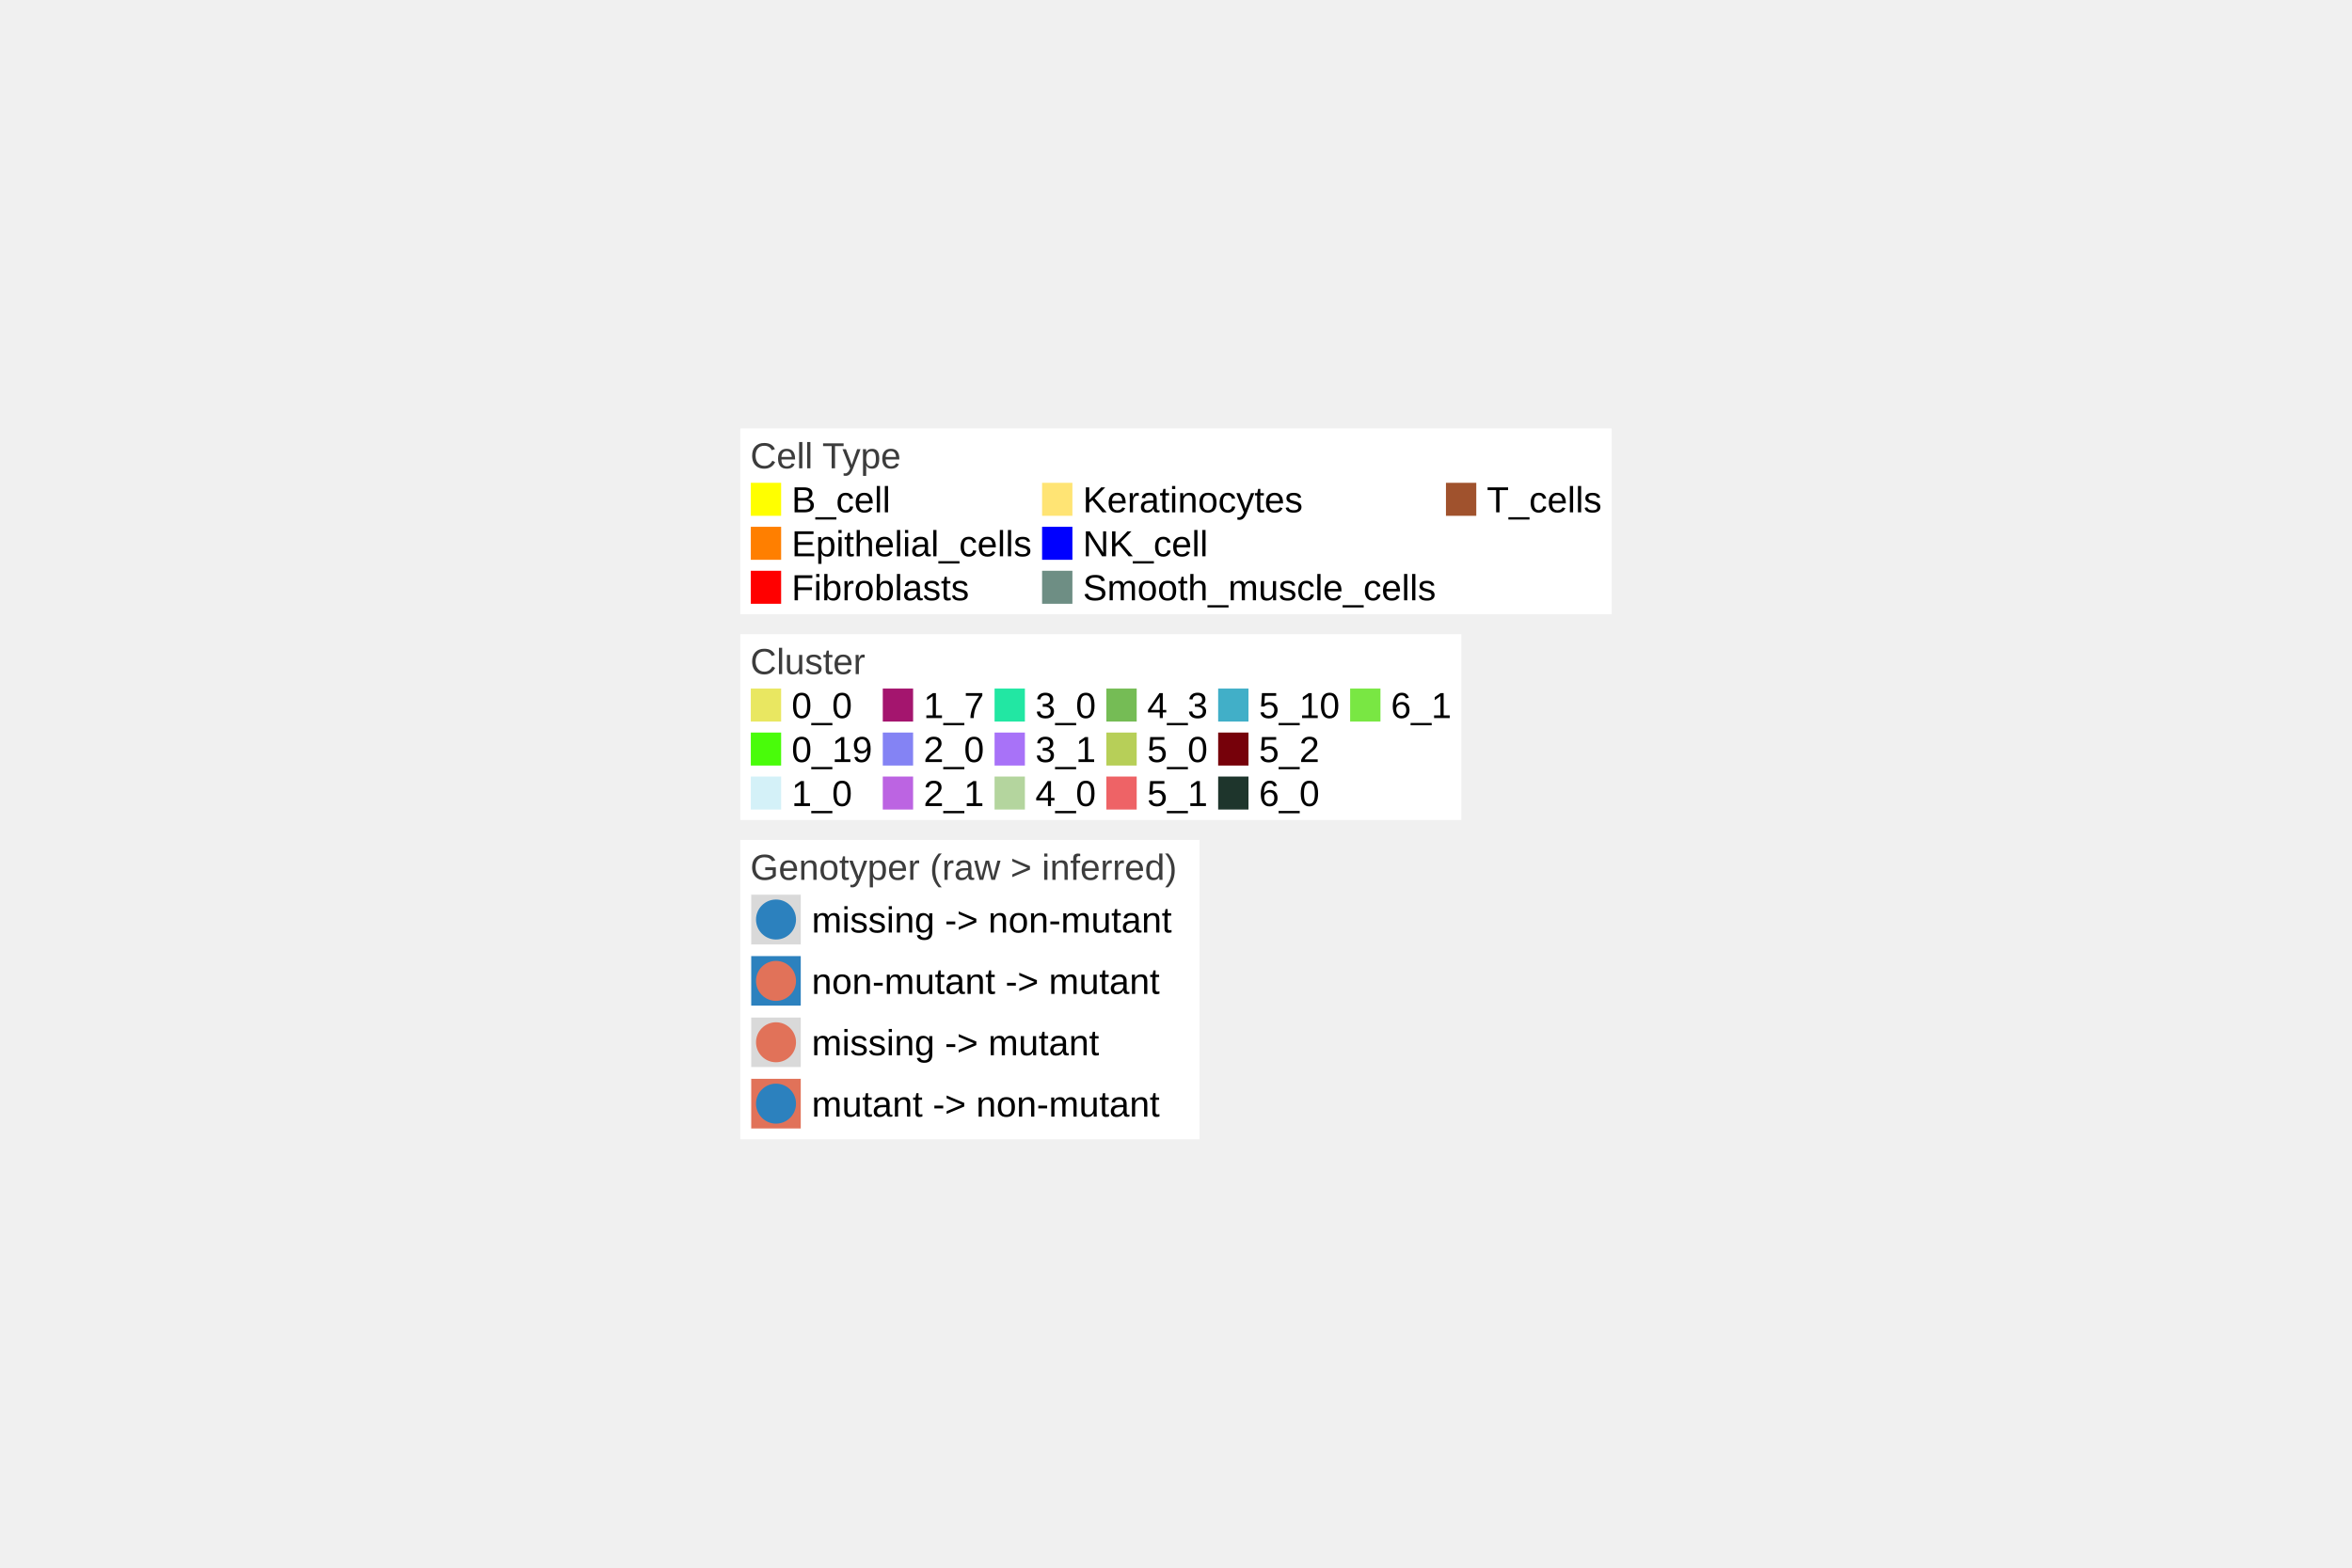
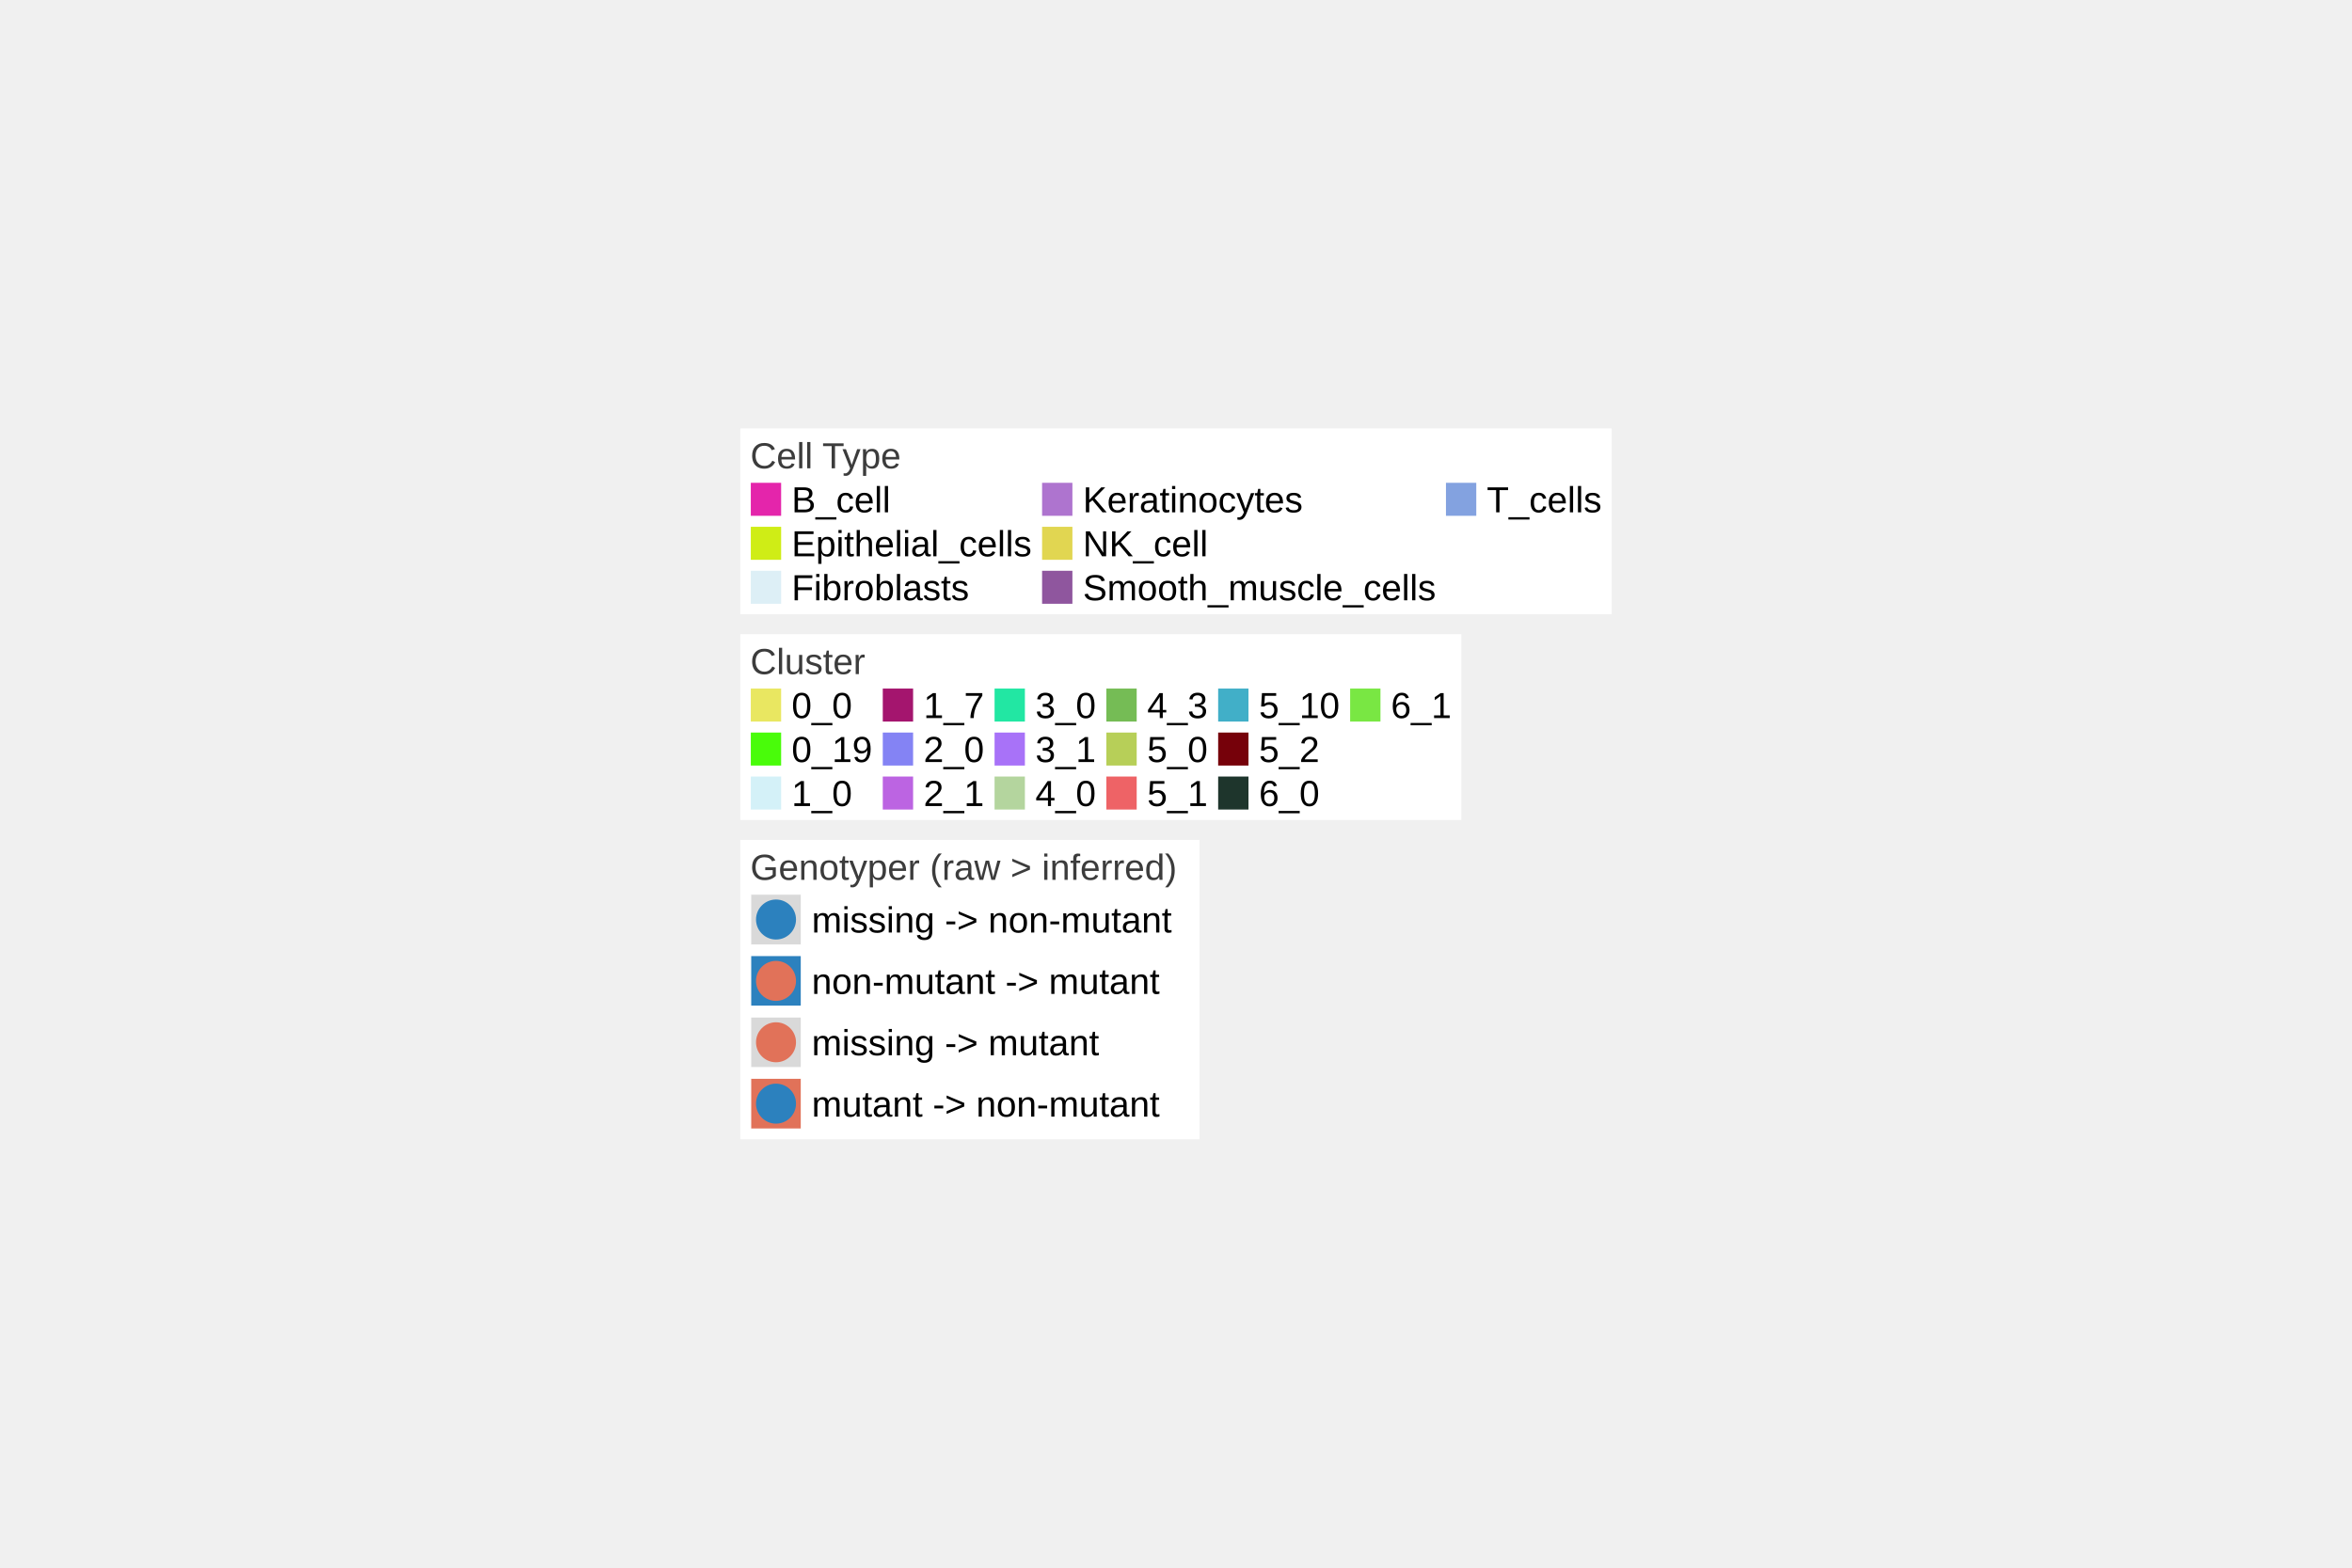
<svg xmlns="http://www.w3.org/2000/svg" width="1296.00pt" height="864.00pt" viewBox="0 0 1296.00 864.00">
  <g class="svglite">
    <defs>
      <style type="text/css">
    .svglite line, .svglite polyline, .svglite polygon, .svglite path, .svglite rect, .svglite circle {
      fill: none;
      stroke: #000000;
      stroke-linecap: round;
      stroke-linejoin: round;
      stroke-miterlimit: 10.00;
    }
    .svglite text {
      white-space: pre;
    }
    .svglite g.glyphgroup path {
      fill: inherit;
      stroke: none;
    }
  </style>
    </defs>
    <rect width="100%" height="100%" style="stroke: none; fill: none;" />
    <defs>
      <clipPath id="cpMC4wMHwxMjk2LjAwfDAuMDB8ODY0LjAw">
        <rect x="0.00" y="0.00" width="1296.00" height="864.00" />
      </clipPath>
    </defs>
    <g clip-path="url(#cpMC4wMHwxMjk2LjAwfDAuMDB8ODY0LjAw)">
      <rect x="407.95" y="236.09" width="480.10" height="102.44" style="stroke-width: 1.07; stroke: none; fill: #FFFFFF;" />
      <text x="413.43" y="258.11" style="font-size: 20.00px;fill: #3C3C3C; font-family: &quot;Arial&quot;;" textLength="83.00px" lengthAdjust="spacingAndGlyphs">Cell Type</text>
      <rect x="413.43" y="265.81" width="17.28" height="18.76" style="stroke-width: 1.07; stroke: #FFFFFF; fill: #FFFFFF;" />
-       <rect x="413.71" y="266.09" width="16.71" height="18.19" style="stroke-width: 0.43; stroke: none; stroke-linecap: butt; stroke-linejoin: miter; fill: #FFFF00;" />
+       <rect x="413.71" y="266.09" width="16.71" height="18.19" style="stroke-width: 0.43; stroke: none; stroke-linecap: butt; stroke-linejoin: miter; fill: #E425AB;" />
      <rect x="413.43" y="290.05" width="17.28" height="18.76" style="stroke-width: 1.07; stroke: #FFFFFF; fill: #FFFFFF;" />
-       <rect x="413.71" y="290.33" width="16.71" height="18.19" style="stroke-width: 0.43; stroke: none; stroke-linecap: butt; stroke-linejoin: miter; fill: #FF7F00;" />
+       <rect x="413.71" y="290.33" width="16.71" height="18.19" style="stroke-width: 0.43; stroke: none; stroke-linecap: butt; stroke-linejoin: miter; fill: #CFED16;" />
      <rect x="413.43" y="314.29" width="17.28" height="18.76" style="stroke-width: 1.07; stroke: #FFFFFF; fill: #FFFFFF;" />
-       <rect x="413.71" y="314.57" width="16.71" height="18.19" style="stroke-width: 0.43; stroke: none; stroke-linecap: butt; stroke-linejoin: miter; fill: #FF0000;" />
+       <rect x="413.71" y="314.57" width="16.71" height="18.19" style="stroke-width: 0.43; stroke: none; stroke-linecap: butt; stroke-linejoin: miter; fill: #DDEFF6;" />
      <rect x="573.93" y="265.81" width="17.28" height="18.76" style="stroke-width: 1.07; stroke: #FFFFFF; fill: #FFFFFF;" />
-       <rect x="574.21" y="266.09" width="16.71" height="18.19" style="stroke-width: 0.43; stroke: none; stroke-linecap: butt; stroke-linejoin: miter; fill: #FFE474;" />
+       <rect x="574.21" y="266.09" width="16.71" height="18.19" style="stroke-width: 0.43; stroke: none; stroke-linecap: butt; stroke-linejoin: miter; fill: #AE74CF;" />
      <rect x="573.93" y="290.05" width="17.28" height="18.76" style="stroke-width: 1.07; stroke: #FFFFFF; fill: #FFFFFF;" />
-       <rect x="574.21" y="290.33" width="16.71" height="18.19" style="stroke-width: 0.43; stroke: none; stroke-linecap: butt; stroke-linejoin: miter; fill: #0000FF;" />
+       <rect x="574.21" y="290.33" width="16.71" height="18.19" style="stroke-width: 0.43; stroke: none; stroke-linecap: butt; stroke-linejoin: miter; fill: #E1D651;" />
      <rect x="573.93" y="314.29" width="17.28" height="18.76" style="stroke-width: 1.07; stroke: #FFFFFF; fill: #FFFFFF;" />
-       <rect x="574.21" y="314.57" width="16.71" height="18.19" style="stroke-width: 0.43; stroke: none; stroke-linecap: butt; stroke-linejoin: miter; fill: #6E8E84;" />
+       <rect x="574.21" y="314.57" width="16.71" height="18.19" style="stroke-width: 0.43; stroke: none; stroke-linecap: butt; stroke-linejoin: miter; fill: #8F569E;" />
      <rect x="796.47" y="265.81" width="17.28" height="18.76" style="stroke-width: 1.07; stroke: #FFFFFF; fill: #FFFFFF;" />
-       <rect x="796.75" y="266.09" width="16.71" height="18.19" style="stroke-width: 0.43; stroke: none; stroke-linecap: butt; stroke-linejoin: miter; fill: #A0522D;" />
+       <rect x="796.75" y="266.09" width="16.71" height="18.19" style="stroke-width: 0.43; stroke: none; stroke-linecap: butt; stroke-linejoin: miter; fill: #83A2E0;" />
      <text x="436.19" y="282.35" style="font-size: 20.00px; font-family: &quot;Arial&quot;;" textLength="54.47px" lengthAdjust="spacingAndGlyphs">B_cell</text>
      <text x="436.19" y="306.59" style="font-size: 20.00px; font-family: &quot;Arial&quot;;" textLength="132.28px" lengthAdjust="spacingAndGlyphs">Epithelial_cells</text>
      <text x="436.19" y="330.83" style="font-size: 20.00px; font-family: &quot;Arial&quot;;" textLength="97.81px" lengthAdjust="spacingAndGlyphs">Fibroblasts</text>
      <text x="596.69" y="282.35" style="font-size: 20.00px; font-family: &quot;Arial&quot;;" textLength="121.19px" lengthAdjust="spacingAndGlyphs">Keratinocytes</text>
      <text x="596.69" y="306.59" style="font-size: 20.00px; font-family: &quot;Arial&quot;;" textLength="68.91px" lengthAdjust="spacingAndGlyphs">NK_cell</text>
      <text x="596.69" y="330.83" style="font-size: 20.00px; font-family: &quot;Arial&quot;;" textLength="194.53px" lengthAdjust="spacingAndGlyphs">Smooth_muscle_cells</text>
      <text x="819.23" y="282.35" style="font-size: 20.00px; font-family: &quot;Arial&quot;;" textLength="63.34px" lengthAdjust="spacingAndGlyphs">T_cells</text>
      <rect x="407.95" y="349.49" width="397.31" height="102.44" style="stroke-width: 1.07; stroke: none; fill: #FFFFFF;" />
      <text x="413.43" y="371.51" style="font-size: 20.00px;fill: #3C3C3C; font-family: &quot;Arial&quot;;" textLength="63.34px" lengthAdjust="spacingAndGlyphs">Cluster</text>
      <rect x="413.43" y="379.21" width="17.28" height="18.76" style="stroke-width: 1.07; stroke: #FFFFFF; fill: #FFFFFF;" />
      <rect x="413.71" y="379.49" width="16.71" height="18.19" style="stroke-width: 0.43; stroke: none; stroke-linecap: butt; stroke-linejoin: miter; fill: #E9E761;" />
      <rect x="413.43" y="403.45" width="17.28" height="18.76" style="stroke-width: 1.07; stroke: #FFFFFF; fill: #FFFFFF;" />
      <rect x="413.71" y="403.73" width="16.71" height="18.19" style="stroke-width: 0.43; stroke: none; stroke-linecap: butt; stroke-linejoin: miter; fill: #49FC0A;" />
      <rect x="413.43" y="427.69" width="17.28" height="18.76" style="stroke-width: 1.07; stroke: #FFFFFF; fill: #FFFFFF;" />
      <rect x="413.71" y="427.97" width="16.71" height="18.19" style="stroke-width: 0.43; stroke: none; stroke-linecap: butt; stroke-linejoin: miter; fill: #D4F1F8;" />
      <rect x="486.15" y="379.21" width="17.28" height="18.76" style="stroke-width: 1.07; stroke: #FFFFFF; fill: #FFFFFF;" />
      <rect x="486.43" y="379.49" width="16.71" height="18.19" style="stroke-width: 0.43; stroke: none; stroke-linecap: butt; stroke-linejoin: miter; fill: #A4156E;" />
      <rect x="486.15" y="403.45" width="17.28" height="18.76" style="stroke-width: 1.07; stroke: #FFFFFF; fill: #FFFFFF;" />
      <rect x="486.43" y="403.73" width="16.71" height="18.19" style="stroke-width: 0.43; stroke: none; stroke-linecap: butt; stroke-linejoin: miter; fill: #8483F4;" />
      <rect x="486.15" y="427.69" width="17.28" height="18.76" style="stroke-width: 1.07; stroke: #FFFFFF; fill: #FFFFFF;" />
      <rect x="486.43" y="427.97" width="16.71" height="18.19" style="stroke-width: 0.43; stroke: none; stroke-linecap: butt; stroke-linejoin: miter; fill: #BC64E2;" />
      <rect x="547.75" y="379.21" width="17.28" height="18.76" style="stroke-width: 1.07; stroke: #FFFFFF; fill: #FFFFFF;" />
      <rect x="548.03" y="379.49" width="16.71" height="18.19" style="stroke-width: 0.43; stroke: none; stroke-linecap: butt; stroke-linejoin: miter; fill: #22E7A3;" />
      <rect x="547.75" y="403.45" width="17.28" height="18.76" style="stroke-width: 1.07; stroke: #FFFFFF; fill: #FFFFFF;" />
      <rect x="548.03" y="403.73" width="16.71" height="18.19" style="stroke-width: 0.43; stroke: none; stroke-linecap: butt; stroke-linejoin: miter; fill: #A872F8;" />
      <rect x="547.75" y="427.69" width="17.28" height="18.76" style="stroke-width: 1.07; stroke: #FFFFFF; fill: #FFFFFF;" />
      <rect x="548.03" y="427.97" width="16.71" height="18.19" style="stroke-width: 0.43; stroke: none; stroke-linecap: butt; stroke-linejoin: miter; fill: #B4D59E;" />
      <rect x="609.35" y="379.21" width="17.28" height="18.76" style="stroke-width: 1.07; stroke: #FFFFFF; fill: #FFFFFF;" />
      <rect x="609.63" y="379.49" width="16.71" height="18.19" style="stroke-width: 0.43; stroke: none; stroke-linecap: butt; stroke-linejoin: miter; fill: #75BC55;" />
      <rect x="609.35" y="403.45" width="17.28" height="18.76" style="stroke-width: 1.07; stroke: #FFFFFF; fill: #FFFFFF;" />
      <rect x="609.63" y="403.73" width="16.71" height="18.19" style="stroke-width: 0.43; stroke: none; stroke-linecap: butt; stroke-linejoin: miter; fill: #B7CF58;" />
      <rect x="609.35" y="427.69" width="17.28" height="18.76" style="stroke-width: 1.07; stroke: #FFFFFF; fill: #FFFFFF;" />
      <rect x="609.63" y="427.97" width="16.71" height="18.19" style="stroke-width: 0.43; stroke: none; stroke-linecap: butt; stroke-linejoin: miter; fill: #EE6366;" />
      <rect x="670.95" y="379.21" width="17.28" height="18.76" style="stroke-width: 1.07; stroke: #FFFFFF; fill: #FFFFFF;" />
      <rect x="671.23" y="379.49" width="16.71" height="18.19" style="stroke-width: 0.43; stroke: none; stroke-linecap: butt; stroke-linejoin: miter; fill: #41AFC8;" />
      <rect x="670.95" y="403.45" width="17.28" height="18.76" style="stroke-width: 1.07; stroke: #FFFFFF; fill: #FFFFFF;" />
      <rect x="671.23" y="403.73" width="16.71" height="18.19" style="stroke-width: 0.43; stroke: none; stroke-linecap: butt; stroke-linejoin: miter; fill: #76010A;" />
      <rect x="670.95" y="427.69" width="17.28" height="18.76" style="stroke-width: 1.07; stroke: #FFFFFF; fill: #FFFFFF;" />
      <rect x="671.23" y="427.97" width="16.71" height="18.19" style="stroke-width: 0.43; stroke: none; stroke-linecap: butt; stroke-linejoin: miter; fill: #1E352C;" />
      <rect x="743.67" y="379.21" width="17.28" height="18.76" style="stroke-width: 1.07; stroke: #FFFFFF; fill: #FFFFFF;" />
      <rect x="743.95" y="379.49" width="16.71" height="18.19" style="stroke-width: 0.43; stroke: none; stroke-linecap: butt; stroke-linejoin: miter; fill: #79E743;" />
      <text x="436.19" y="395.75" style="font-size: 20.00px; font-family: &quot;Arial&quot;;" textLength="33.38px" lengthAdjust="spacingAndGlyphs">0_0</text>
      <text x="436.19" y="419.99" style="font-size: 20.00px; font-family: &quot;Arial&quot;;" textLength="44.50px" lengthAdjust="spacingAndGlyphs">0_19</text>
      <text x="436.19" y="444.23" style="font-size: 20.00px; font-family: &quot;Arial&quot;;" textLength="33.38px" lengthAdjust="spacingAndGlyphs">1_0</text>
      <text x="508.91" y="395.75" style="font-size: 20.00px; font-family: &quot;Arial&quot;;" textLength="33.38px" lengthAdjust="spacingAndGlyphs">1_7</text>
      <text x="508.91" y="419.99" style="font-size: 20.00px; font-family: &quot;Arial&quot;;" textLength="33.38px" lengthAdjust="spacingAndGlyphs">2_0</text>
      <text x="508.91" y="444.23" style="font-size: 20.00px; font-family: &quot;Arial&quot;;" textLength="33.38px" lengthAdjust="spacingAndGlyphs">2_1</text>
      <text x="570.51" y="395.75" style="font-size: 20.00px; font-family: &quot;Arial&quot;;" textLength="33.38px" lengthAdjust="spacingAndGlyphs">3_0</text>
      <text x="570.51" y="419.99" style="font-size: 20.00px; font-family: &quot;Arial&quot;;" textLength="33.38px" lengthAdjust="spacingAndGlyphs">3_1</text>
      <text x="570.51" y="444.23" style="font-size: 20.00px; font-family: &quot;Arial&quot;;" textLength="33.38px" lengthAdjust="spacingAndGlyphs">4_0</text>
      <text x="632.11" y="395.75" style="font-size: 20.00px; font-family: &quot;Arial&quot;;" textLength="33.38px" lengthAdjust="spacingAndGlyphs">4_3</text>
      <text x="632.11" y="419.99" style="font-size: 20.00px; font-family: &quot;Arial&quot;;" textLength="33.38px" lengthAdjust="spacingAndGlyphs">5_0</text>
      <text x="632.11" y="444.23" style="font-size: 20.00px; font-family: &quot;Arial&quot;;" textLength="33.38px" lengthAdjust="spacingAndGlyphs">5_1</text>
      <text x="693.71" y="395.75" style="font-size: 20.00px; font-family: &quot;Arial&quot;;" textLength="44.50px" lengthAdjust="spacingAndGlyphs">5_10</text>
      <text x="693.71" y="419.99" style="font-size: 20.00px; font-family: &quot;Arial&quot;;" textLength="33.38px" lengthAdjust="spacingAndGlyphs">5_2</text>
      <text x="693.71" y="444.23" style="font-size: 20.00px; font-family: &quot;Arial&quot;;" textLength="33.38px" lengthAdjust="spacingAndGlyphs">6_0</text>
      <text x="766.43" y="395.75" style="font-size: 20.00px; font-family: &quot;Arial&quot;;" textLength="33.38px" lengthAdjust="spacingAndGlyphs">6_1</text>
      <rect x="407.95" y="462.88" width="253.02" height="165.02" style="stroke-width: 1.07; stroke: none; fill: #FFFFFF;" />
      <text x="413.43" y="484.90" style="font-size: 20.00px;fill: #3C3C3C; font-family: &quot;Arial&quot;;" textLength="235.12px" lengthAdjust="spacingAndGlyphs">Genotyper (raw &gt; inferred)</text>
      <rect x="413.43" y="492.60" width="28.35" height="28.35" style="stroke-width: 1.07; stroke: #FFFFFF; fill: #FFFFFF;" />
      <rect x="413.71" y="492.89" width="27.78" height="27.78" style="stroke-width: 0.43; stroke: #FFFFFF; stroke-linecap: butt; stroke-linejoin: miter; fill: #D9D9D9;" />
      <circle cx="427.60" cy="506.78" r="11.02" style="stroke-width: 0.71; stroke: none; fill: #2C81BE;" />
      <rect x="413.43" y="526.43" width="28.35" height="28.35" style="stroke-width: 1.07; stroke: #FFFFFF; fill: #FFFFFF;" />
      <rect x="413.71" y="526.71" width="27.78" height="27.78" style="stroke-width: 0.43; stroke: #FFFFFF; stroke-linecap: butt; stroke-linejoin: miter; fill: #2C81BE;" />
      <circle cx="427.60" cy="540.60" r="11.02" style="stroke-width: 0.71; stroke: none; fill: #E17259;" />
      <rect x="413.43" y="560.26" width="28.35" height="28.35" style="stroke-width: 1.07; stroke: #FFFFFF; fill: #FFFFFF;" />
      <rect x="413.71" y="560.54" width="27.78" height="27.78" style="stroke-width: 0.43; stroke: #FFFFFF; stroke-linecap: butt; stroke-linejoin: miter; fill: #D9D9D9;" />
      <circle cx="427.60" cy="574.43" r="11.02" style="stroke-width: 0.71; stroke: none; fill: #E17259;" />
      <rect x="413.43" y="594.08" width="28.35" height="28.35" style="stroke-width: 1.07; stroke: #FFFFFF; fill: #FFFFFF;" />
      <rect x="413.71" y="594.36" width="27.78" height="27.78" style="stroke-width: 0.43; stroke: #FFFFFF; stroke-linecap: butt; stroke-linejoin: miter; fill: #E17259;" />
      <circle cx="427.60" cy="608.25" r="11.02" style="stroke-width: 0.71; stroke: none; fill: #2C81BE;" />
      <text x="447.26" y="513.94" style="font-size: 20.00px; font-family: &quot;Arial&quot;;" textLength="198.44px" lengthAdjust="spacingAndGlyphs">missing -&gt; non-mutant</text>
      <text x="447.26" y="547.76" style="font-size: 20.00px; font-family: &quot;Arial&quot;;" textLength="191.81px" lengthAdjust="spacingAndGlyphs">non-mutant -&gt; mutant</text>
      <text x="447.26" y="581.59" style="font-size: 20.00px; font-family: &quot;Arial&quot;;" textLength="158.41px" lengthAdjust="spacingAndGlyphs">missing -&gt; mutant</text>
      <text x="447.26" y="615.42" style="font-size: 20.00px; font-family: &quot;Arial&quot;;" textLength="191.81px" lengthAdjust="spacingAndGlyphs">mutant -&gt; non-mutant</text>
    </g>
  </g>
</svg>
